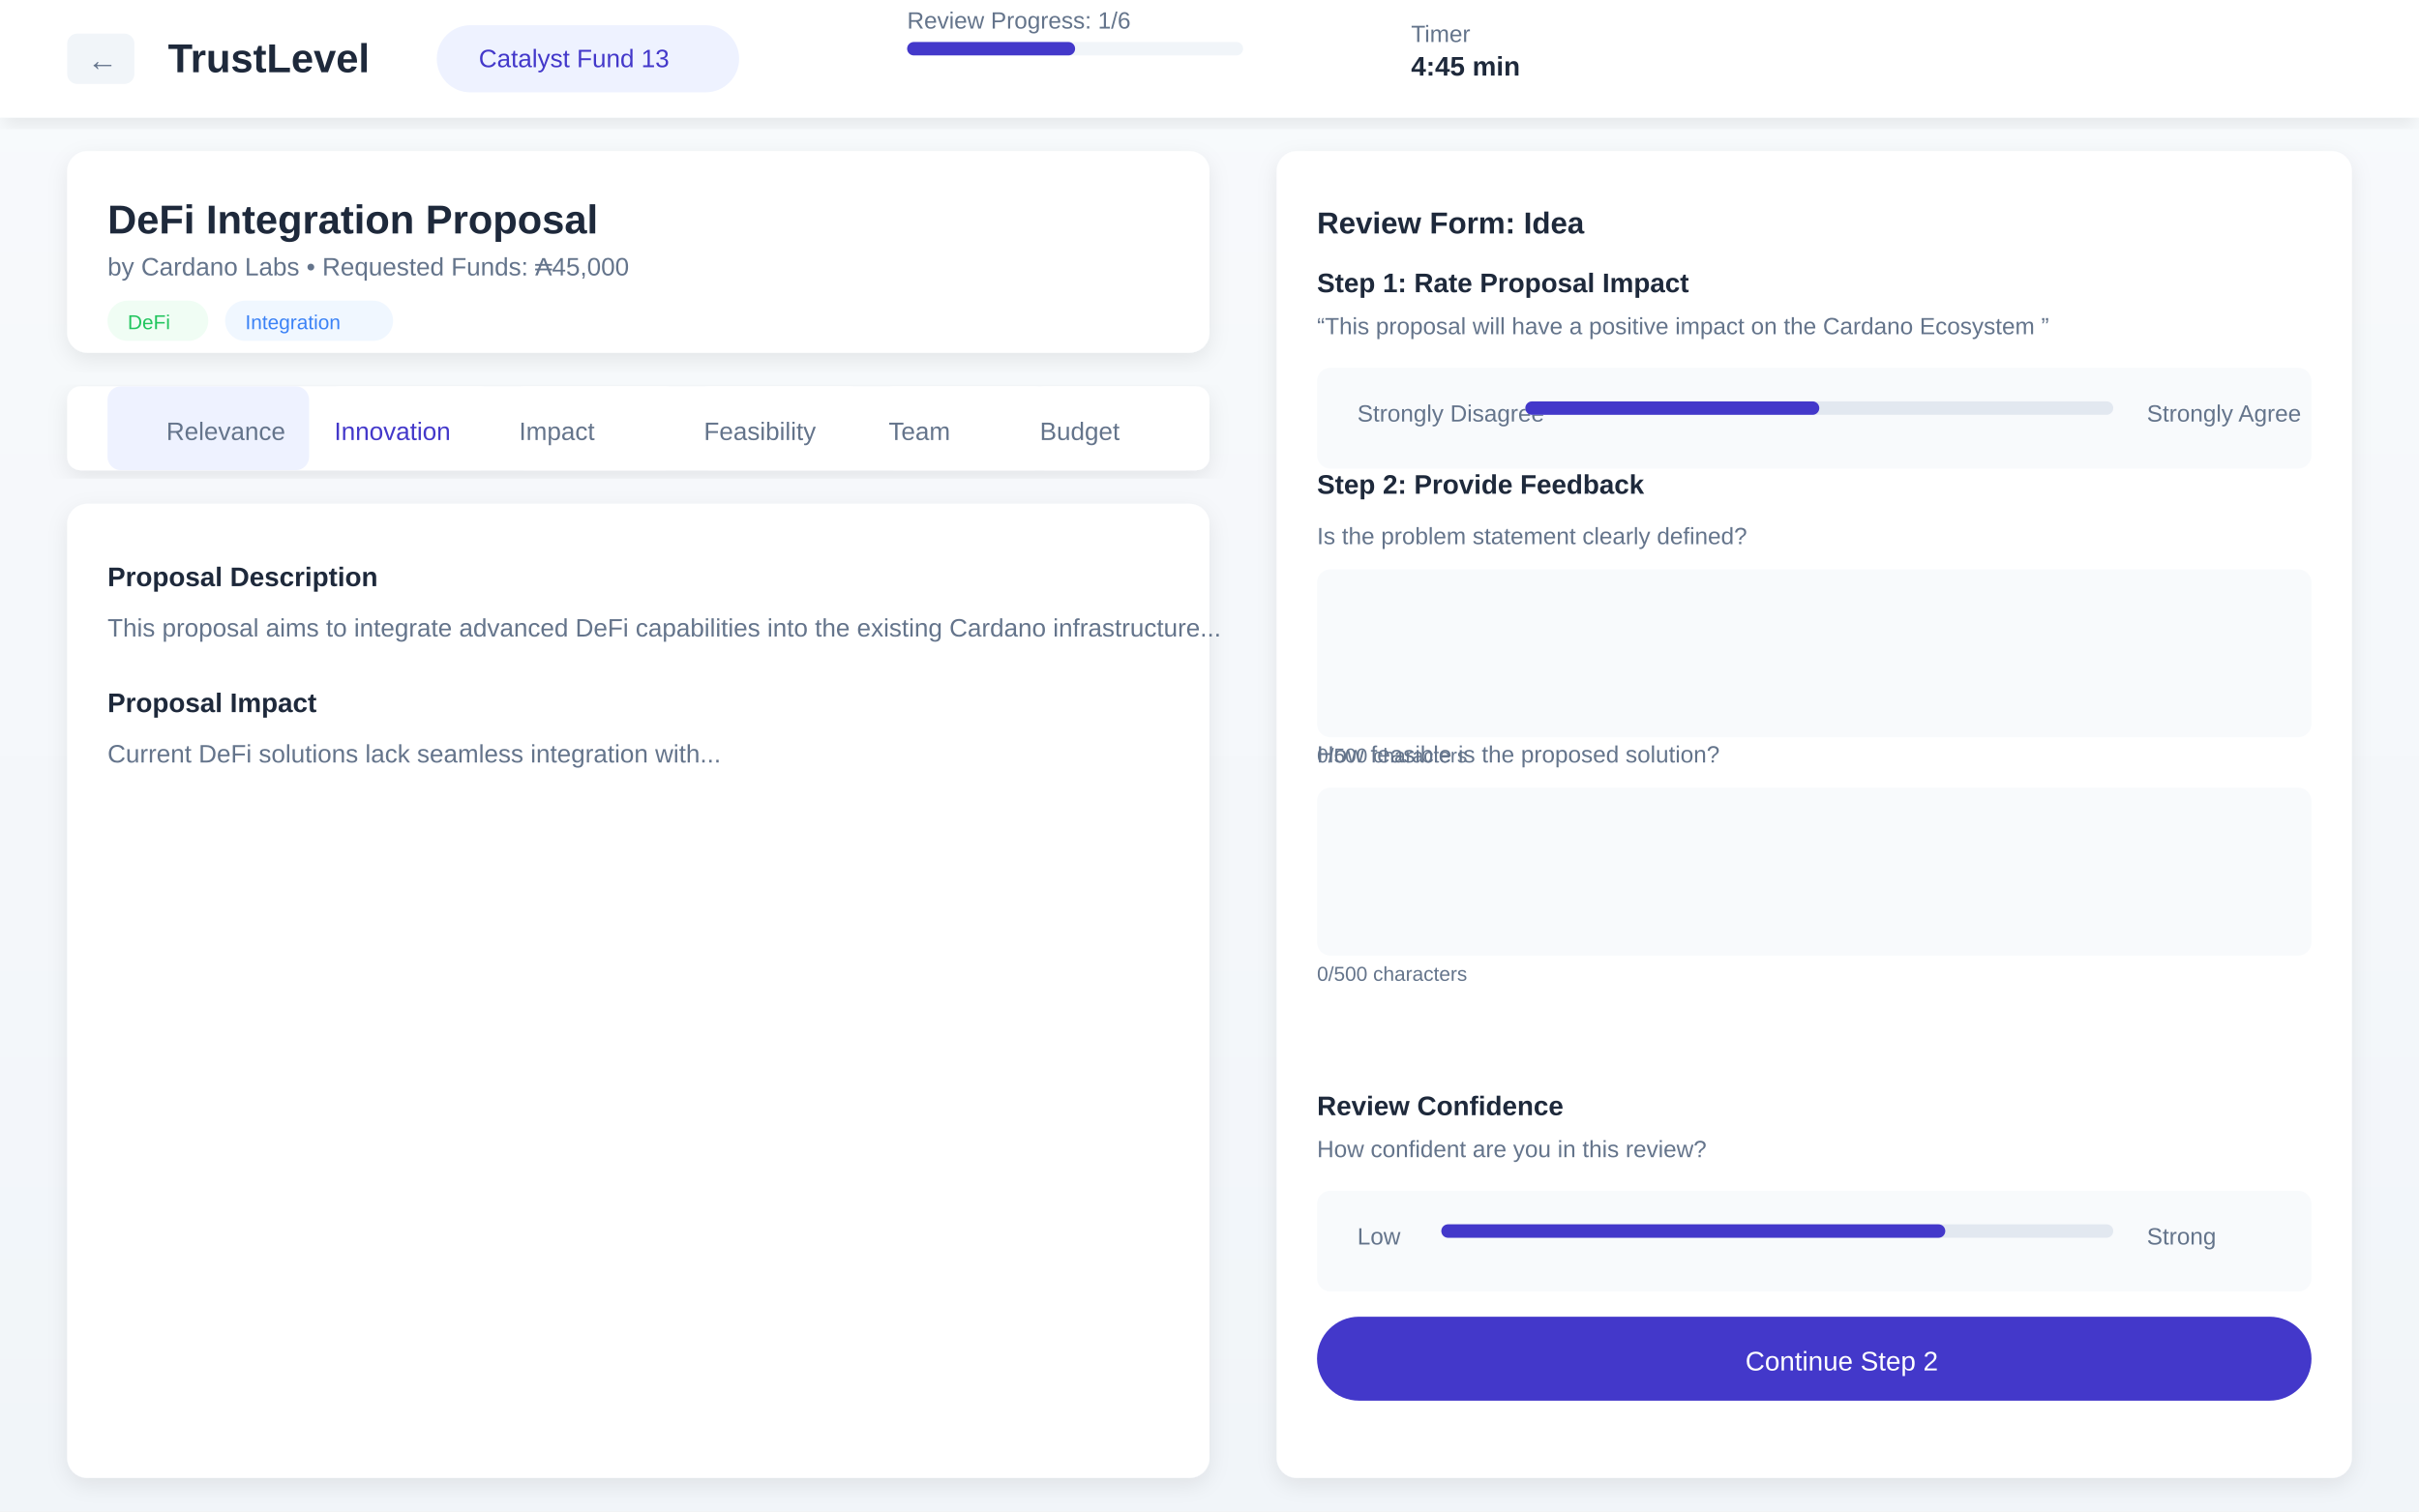
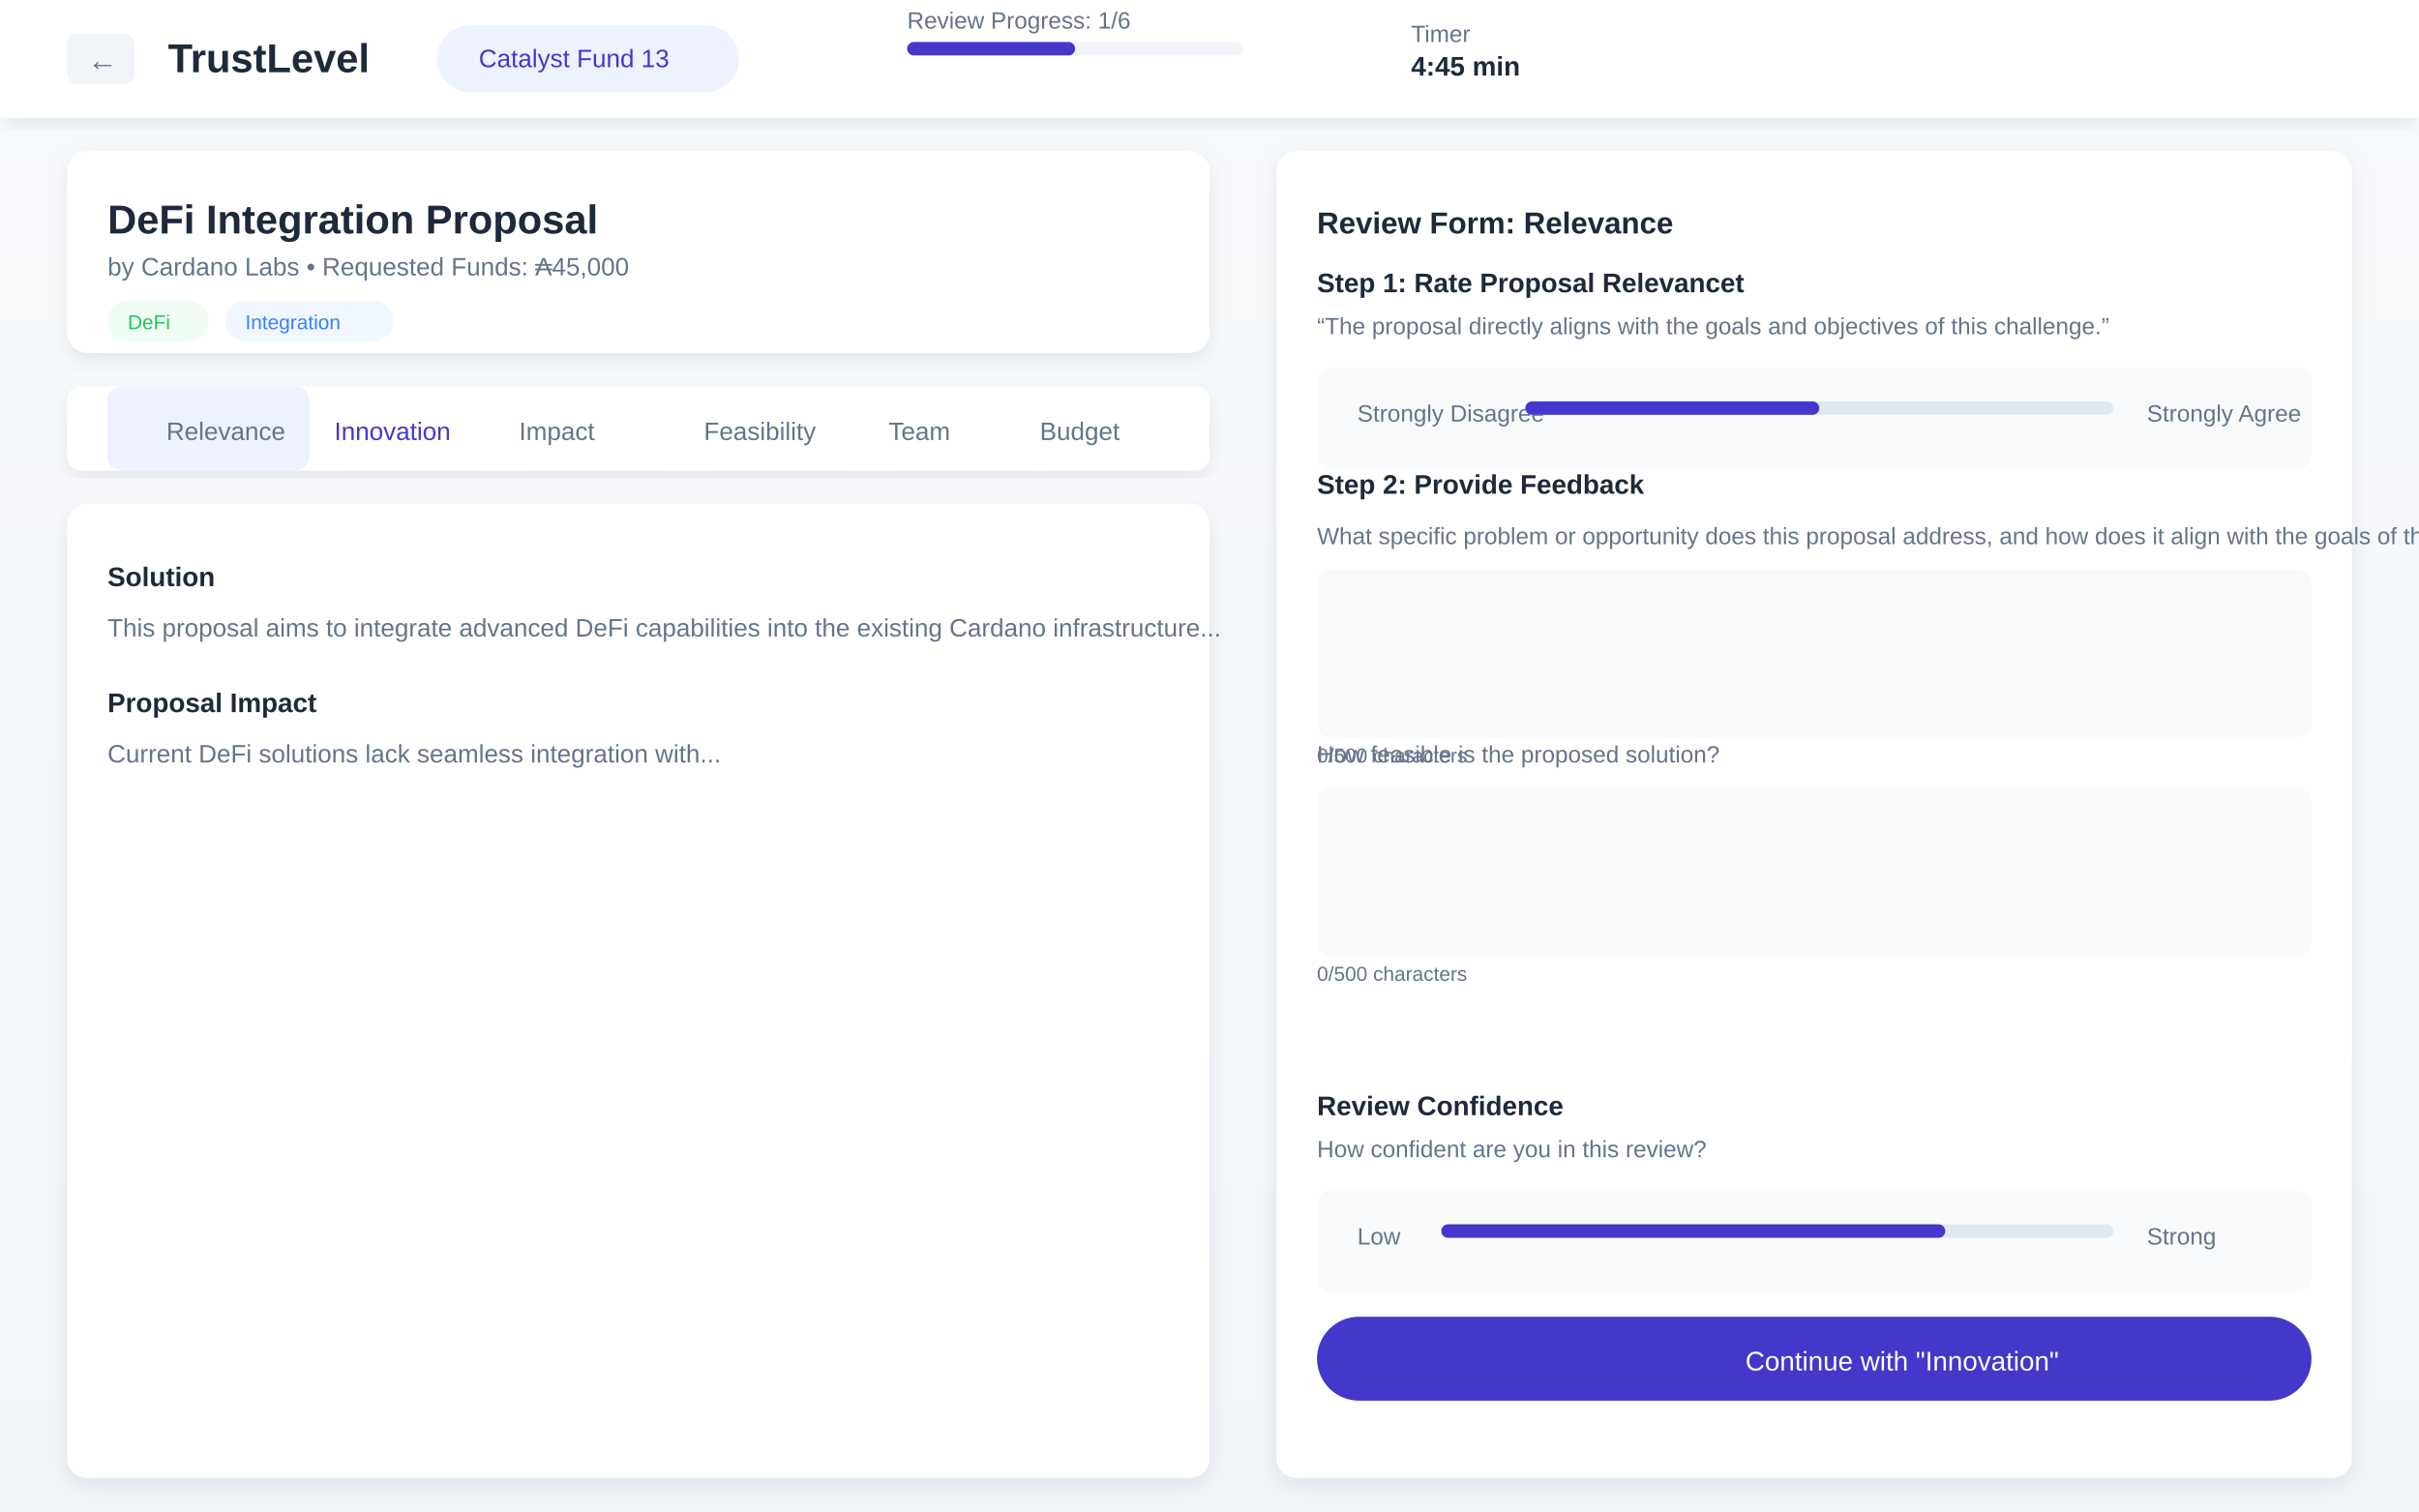
<svg xmlns="http://www.w3.org/2000/svg" viewBox="0 0 1440 900">
  <defs>
    <linearGradient id="bg-gradient" x1="0" y1="0" x2="0" y2="1">
      <stop offset="0%" stop-color="#f8fafc" />
      <stop offset="100%" stop-color="#f1f5f9" />
    </linearGradient>
    <filter id="card-shadow">
      <feDropShadow dx="0" dy="4" stdDeviation="6" flood-opacity="0.08" />
    </filter>
  </defs>
  <rect width="1440" height="900" fill="url(#bg-gradient)" />
  <rect x="0" y="0" width="1440" height="70" fill="#ffffff" filter="url(#card-shadow)" />
  <g transform="translate(40, 0)">
    <g transform="translate(0, 20)">
      <rect width="40" height="30" rx="6" fill="#f1f5f9" />
      <text x="12" y="22" font-family="Arial" font-size="18" fill="#64748b">←</text>
    </g>
    <text x="60" y="43" font-family="Arial" font-size="24" font-weight="bold" fill="#1e293b">TrustLevel</text>
    <rect x="220" y="15" width="180" height="40" rx="20" fill="#eef2ff" />
    <text x="245" y="40" font-family="Arial" font-size="15" fill="#4338ca">Catalyst Fund 13</text>
    <g transform="translate(500, 25)">
      <rect width="200" height="8" rx="4" fill="#f1f5f9" />
      <rect width="100" height="8" rx="4" fill="#4338ca" />
      <text x="0" y="-8" font-family="Arial" font-size="14" fill="#64748b">Review Progress: 1/6</text>
    </g>
    <g transform="translate(800, 25)">
      <text x="0" y="0" font-family="Arial" font-size="14" fill="#64748b">Timer</text>
      <text x="0" y="20" font-family="Arial" font-size="16" font-weight="bold" fill="#1e293b">4:45 min</text>
    </g>
  </g>
  <g transform="translate(0, 90)">
    <g transform="translate(40, 0)">
      <rect width="680" height="120" rx="12" fill="#ffffff" filter="url(#card-shadow)" />
      <g transform="translate(24, 24)">
        <text x="0" y="25" font-family="Arial" font-size="24" font-weight="bold" fill="#1e293b">DeFi Integration Proposal</text>
        <text x="0" y="50" font-family="Arial" font-size="15" fill="#64748b">by Cardano Labs • Requested Funds: ₳45,000</text>
        <rect x="0" y="65" width="60" height="24" rx="12" fill="#f0fdf4" />
        <text x="12" y="82" font-family="Arial" font-size="12" fill="#22c55e">DeFi</text>
        <rect x="70" y="65" width="100" height="24" rx="12" fill="#f0f7ff" />
        <text x="82" y="82" font-family="Arial" font-size="12" fill="#3b82f6">Integration</text>
      </g>
      <g transform="translate(0, 140)">
        <rect width="680" height="50" rx="8" fill="#ffffff" filter="url(#card-shadow)" />
        <g transform="translate(24, 0)">
          <rect width="120" height="50" rx="8" fill="#eef2ff" />
          <text x="35" y="32" font-family="Arial" font-size="15" fill="#64748b">Relevance</text>
          <rect x="130" width="100" height="50" rx="8" fill="#ffffff" />
          <text x="135" y="32" font-family="Arial" font-size="15" fill="#4338ca">Innovation</text>
          <rect x="240" width="100" height="50" rx="8" fill="#ffffff" />
          <text x="245" y="32" font-family="Arial" font-size="15" fill="#64748b">Impact</text>
          <rect x="350" width="100" height="50" rx="8" fill="#ffffff" />
          <text x="355" y="32" font-family="Arial" font-size="15" fill="#64748b">Feasibility</text>
          <rect x="460" width="100" height="50" rx="8" fill="#ffffff" />
          <text x="465" y="32" font-family="Arial" font-size="15" fill="#64748b">Team</text>
          <rect x="550" width="100" height="50" rx="8" fill="#ffffff" />
          <text x="555" y="32" font-family="Arial" font-size="15" fill="#64748b">Budget</text>
        </g>
      </g>
      <g transform="translate(0, 210)">
        <rect width="680" height="580" rx="12" fill="#ffffff" filter="url(#card-shadow)" />
        <g transform="translate(24, 24)">
-           <text x="0" y="25" font-family="Arial" font-size="16" font-weight="bold" fill="#1e293b">Proposal Description</text>
+           <text x="0" y="25" font-family="Arial" font-size="16" font-weight="bold" fill="#1e293b">Solution</text>
          <text x="0" y="55" font-family="Arial" font-size="15" fill="#64748b">This proposal aims to integrate advanced DeFi capabilities into the existing Cardano infrastructure...</text>
          <g transform="translate(0, 100)">
            <text x="0" y="0" font-family="Arial" font-size="16" font-weight="bold" fill="#1e293b">Proposal Impact</text>
            <text x="0" y="30" font-family="Arial" font-size="15" fill="#64748b">Current DeFi solutions lack seamless integration with...</text>
          </g>
        </g>
      </g>
    </g>
    <g transform="translate(760, 0)">
      <rect width="640" height="790" rx="12" fill="#ffffff" filter="url(#card-shadow)" />
      <g transform="translate(24, 24)">
-         <text x="0" y="25" font-family="Arial" font-size="18" font-weight="bold" fill="#1e293b">Review Form: Idea</text>
+         <text x="0" y="25" font-family="Arial" font-size="18" font-weight="bold" fill="#1e293b">Review Form: Relevance</text>
        <g transform="translate(0, 60)">
-           <text x="0" y="0" font-family="Arial" font-size="16" font-weight="bold" fill="#1e293b">Step 1: Rate Proposal Impact</text>
-           <text x="0" y="25" font-family="Arial" font-size="14" fill="#64748b"> “This proposal will have a positive impact on the Cardano Ecosystem ”</text>
+           <text x="0" y="0" font-family="Arial" font-size="16" font-weight="bold" fill="#1e293b">Step 1: Rate Proposal Relevancet</text>
+           <text x="0" y="25" font-family="Arial" font-size="14" fill="#64748b"> “The proposal directly aligns with the goals and objectives of this challenge.”</text>
          <g transform="translate(0, 45)">
            <rect width="592" height="60" rx="8" fill="#f8fafc" />
            <g transform="translate(24, 20)">
              <text x="0" y="12" font-family="Arial" font-size="14" fill="#64748b">Strongly Disagree</text>
              <rect x="100" y="0" width="350" height="8" rx="4" fill="#e2e8f0" />
              <rect x="100" y="0" width="175" height="8" rx="4" fill="#4338ca" />
              <text x="470" y="12" font-family="Arial" font-size="14" fill="#64748b">Strongly Agree</text>
            </g>
          </g>
        </g>
        <g transform="translate(0, 180)">
          <text x="0" y="0" font-family="Arial" font-size="16" font-weight="bold" fill="#1e293b">Step 2: Provide Feedback</text>
          <g transform="translate(0, 30)">
-             <text x="0" y="0" font-family="Arial" font-size="14" fill="#64748b">Is the problem statement clearly defined?</text>
+             <text x="0" y="0" font-family="Arial" font-size="14" fill="#64748b">What specific problem or opportunity does this proposal address, and how does it align with the goals of the challenge?</text>
            <rect x="0" y="15" width="592" height="100" rx="8" fill="#f8fafc" />
            <text x="0" y="130" font-family="Arial" font-size="12" fill="#64748b">0/500 characters</text>
          </g>
          <g transform="translate(0, 160)">
            <text x="0" y="0" font-family="Arial" font-size="14" fill="#64748b">How feasible is the proposed solution?</text>
            <rect x="0" y="15" width="592" height="100" rx="8" fill="#f8fafc" />
            <text x="0" y="130" font-family="Arial" font-size="12" fill="#64748b">0/500 characters</text>
          </g>
        </g>
        <g transform="translate(0, 550)">
          <text x="0" y="0" font-family="Arial" font-size="16" font-weight="bold" fill="#1e293b">Review Confidence</text>
          <text x="0" y="25" font-family="Arial" font-size="14" fill="#64748b">How confident are you in this review?</text>
          <g transform="translate(0, 45)">
            <rect width="592" height="60" rx="8" fill="#f8fafc" />
            <g transform="translate(24, 20)">
              <text x="0" y="12" font-family="Arial" font-size="14" fill="#64748b">Low</text>
              <rect x="50" y="0" width="400" height="8" rx="4" fill="#e2e8f0" />
              <rect x="50" y="0" width="300" height="8" rx="4" fill="#4338ca" />
              <text x="470" y="12" font-family="Arial" font-size="14" fill="#64748b">Strong</text>
            </g>
          </g>
        </g>
        <g transform="translate(0, 670)">
          <rect width="592" height="50" rx="25" fill="#4338ca" />
-           <text x="255" y="32" font-family="Arial" font-size="16" fill="#ffffff">Continue Step 2</text>
+           <text x="255" y="32" font-family="Arial" font-size="16" fill="#ffffff">Continue with "Innovation"</text>
        </g>
      </g>
    </g>
  </g>
</svg>
